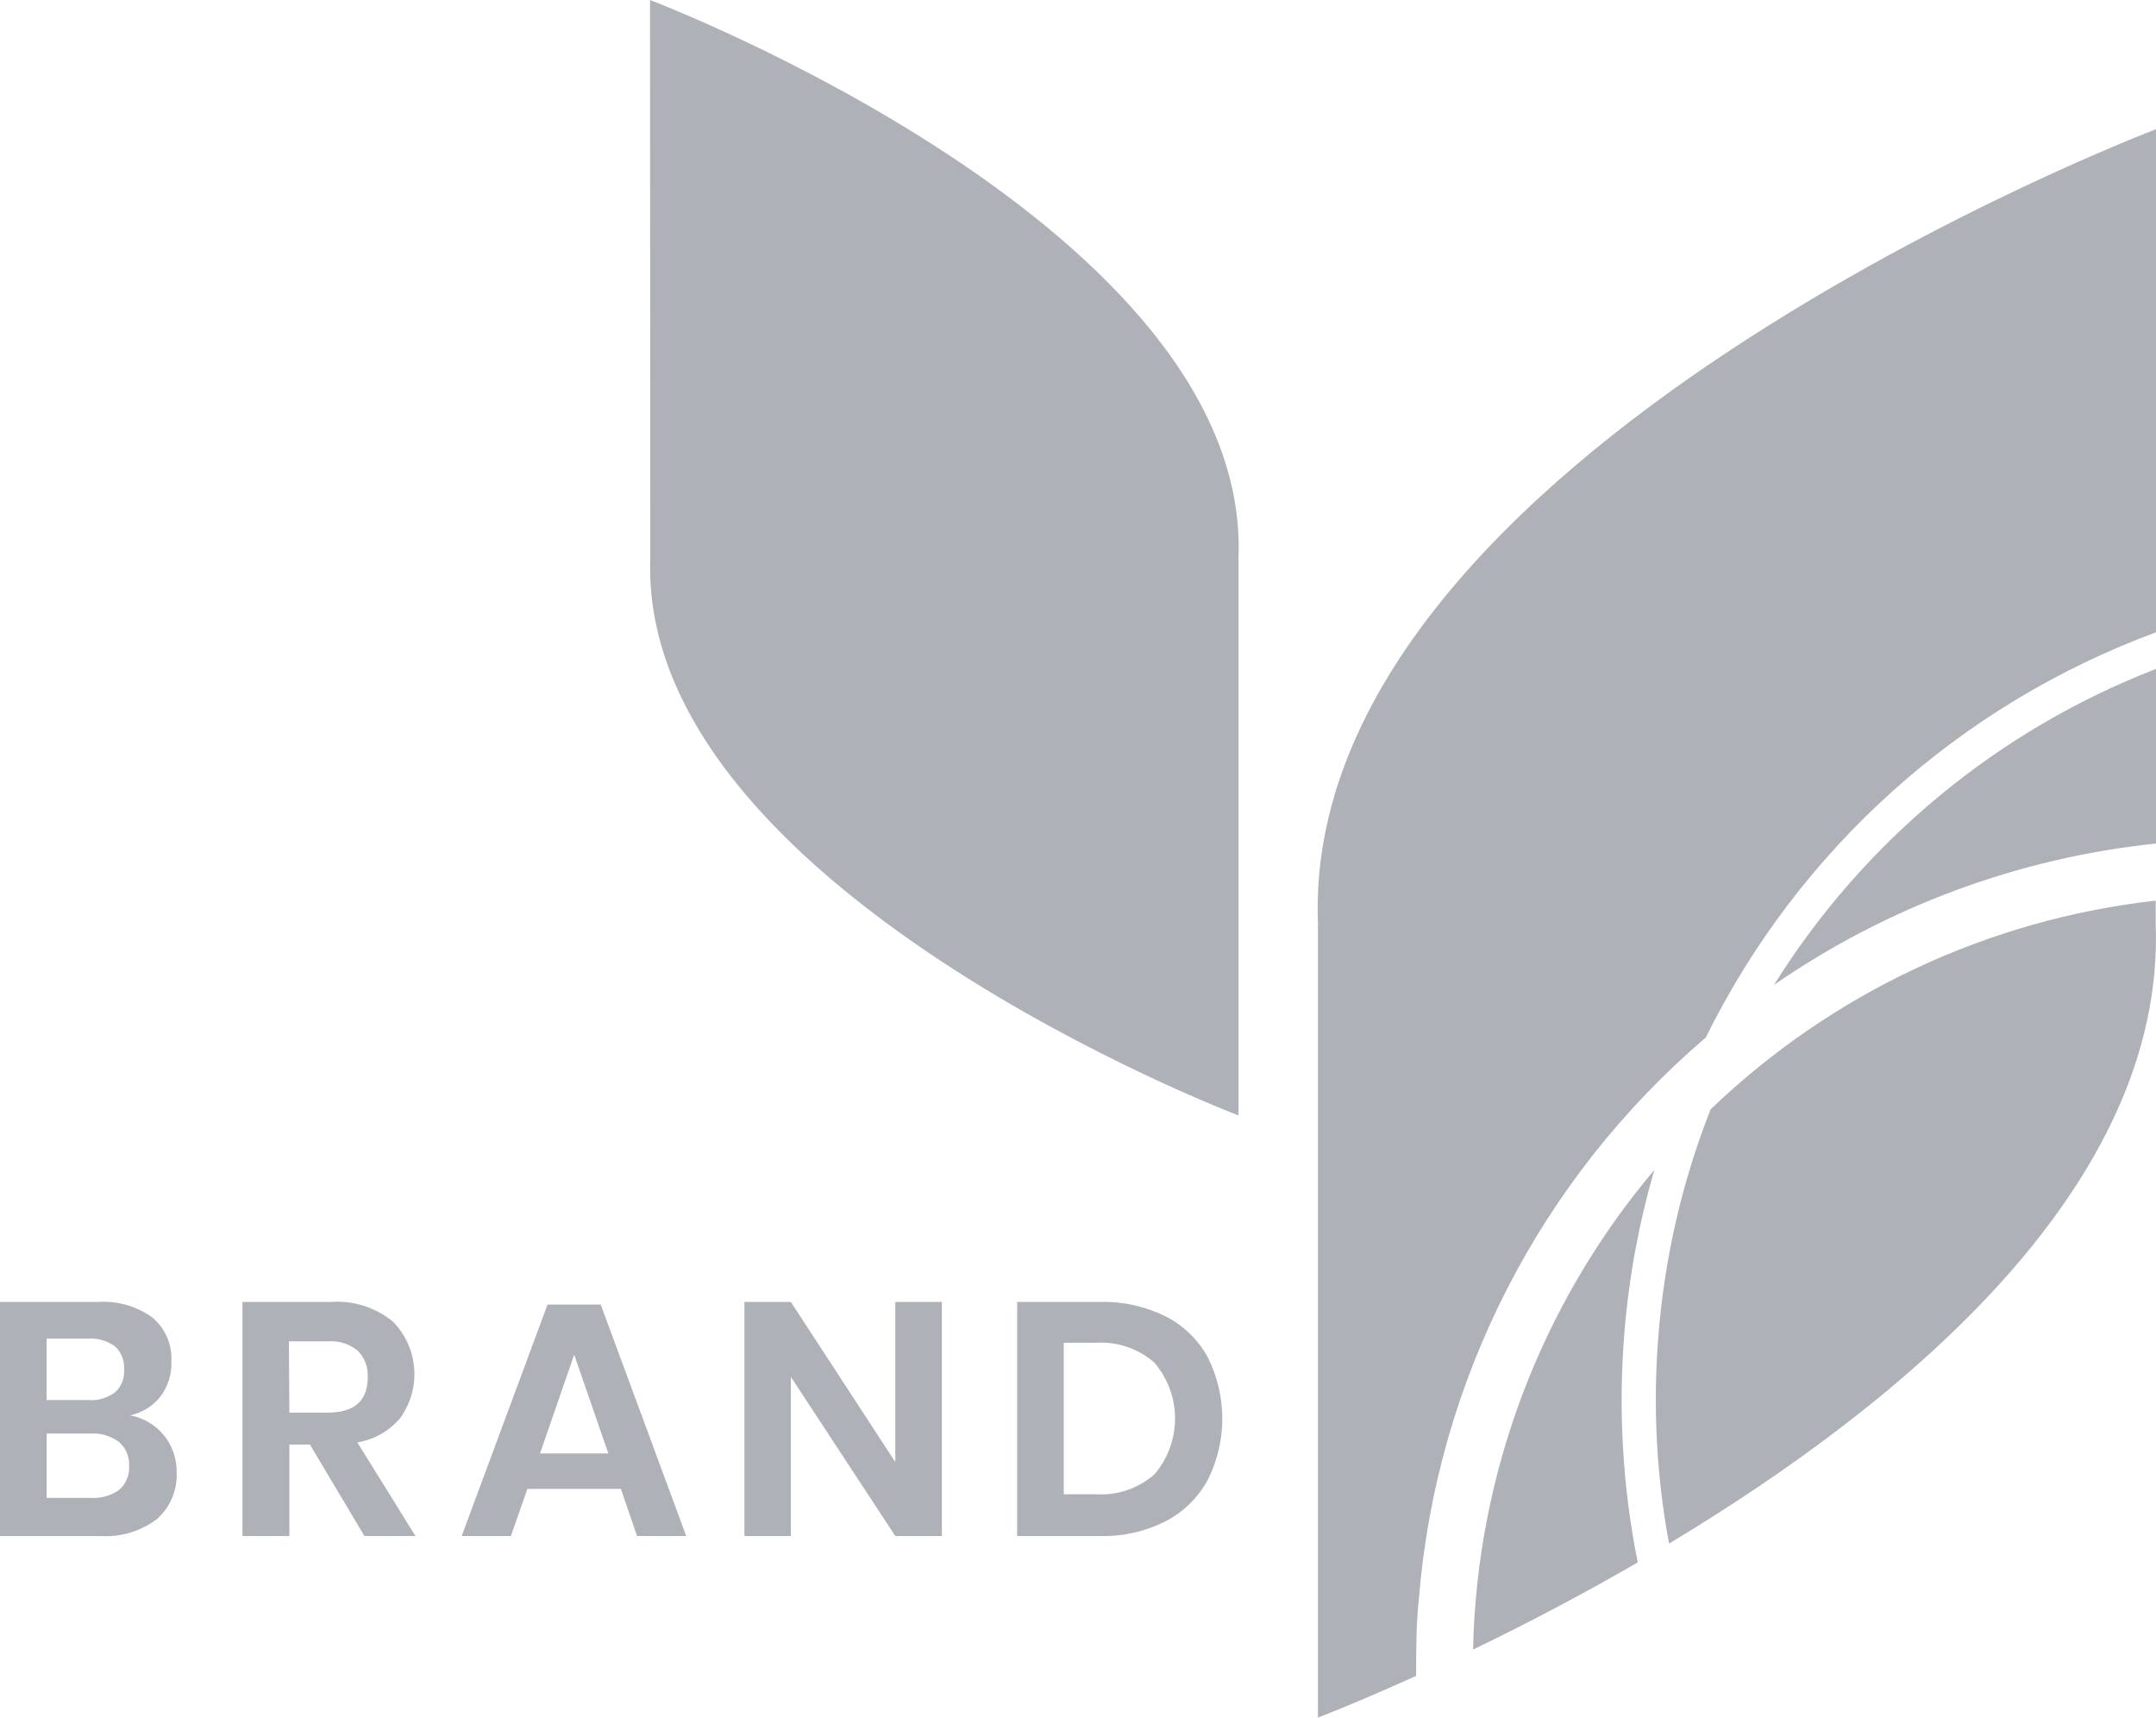
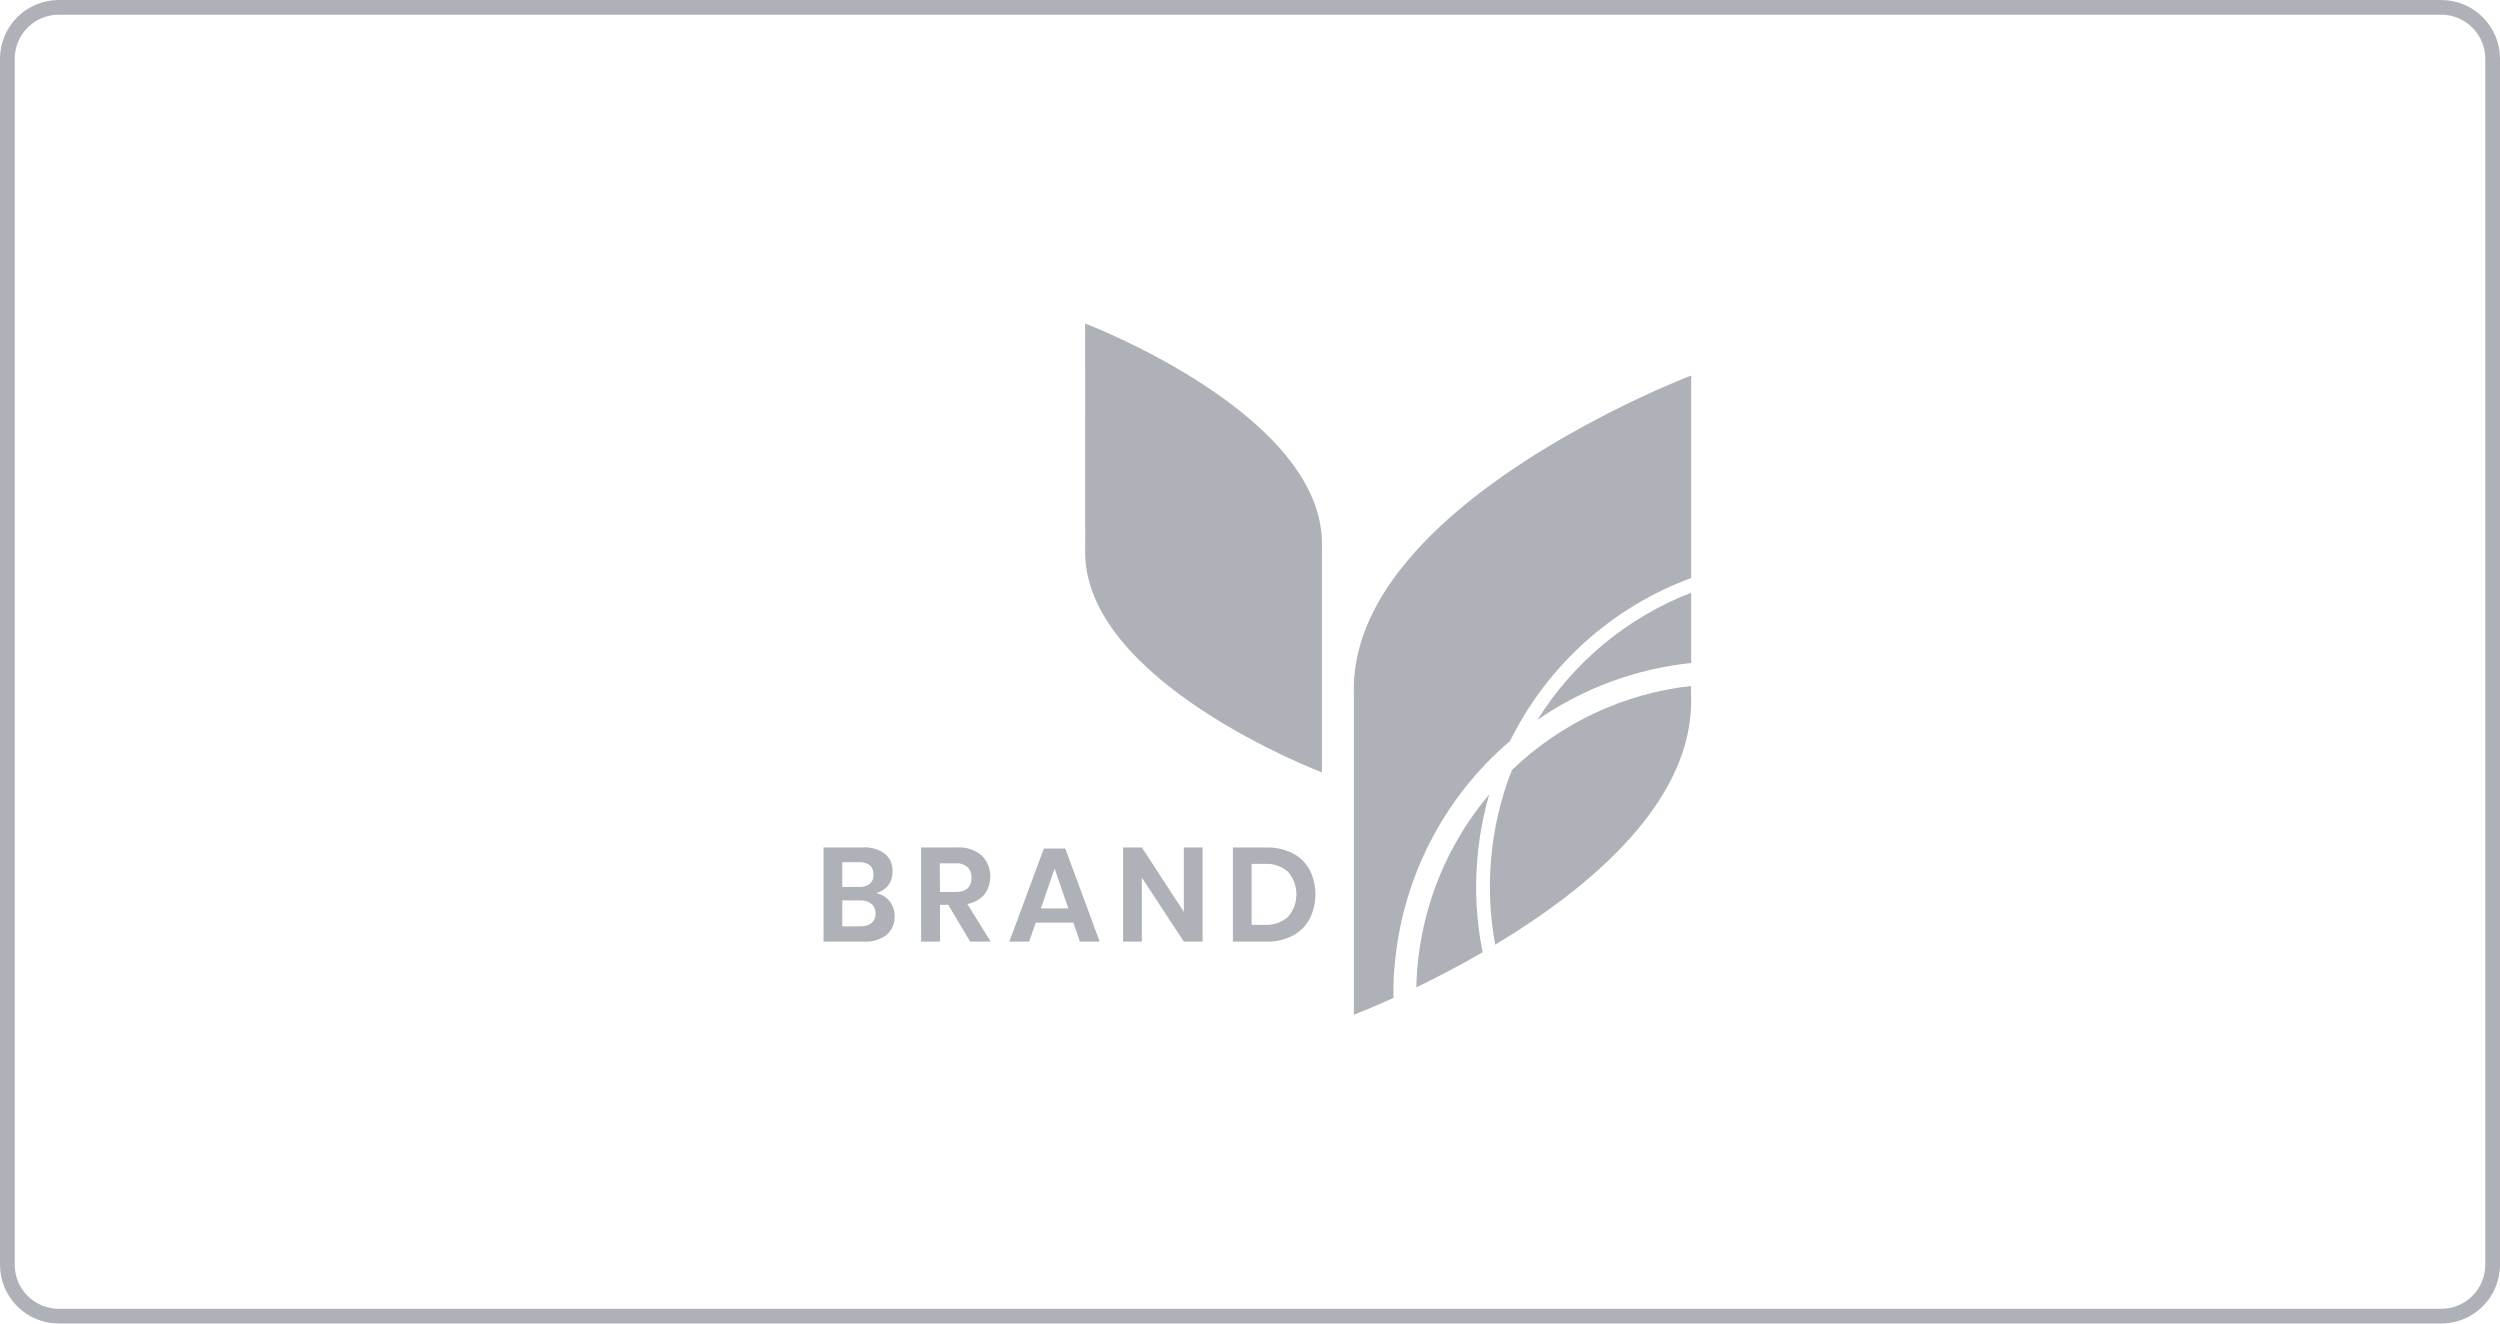
- <svg xmlns="http://www.w3.org/2000/svg" width="59" height="47" fill="none">
-   <path d="M4.488 39.278c.23.285.352.643.346 1.01a1.604 1.604 0 01-.536 1.277c-.447.339-1 .504-1.559.466H0v-6.405h2.683a2.284 2.284 0 011.487.426 1.464 1.464 0 01.52 1.198c.016.353-.095.7-.311.98-.209.254-.496.43-.817.5.363.067.692.26.926.548zm-3.213-.967H2.42c.261.02.52-.056.73-.213a.761.761 0 00.246-.626.788.788 0 00-.243-.625 1.106 1.106 0 00-.751-.216H1.275v1.68zm1.988 2.456a.796.796 0 00.271-.65.81.81 0 00-.277-.658 1.18 1.18 0 00-.78-.231H1.276v1.761h1.218c.274.016.546-.062.77-.222zM9.973 42.031L8.48 39.528h-.561v2.503H6.635v-6.405h2.43a2.39 2.39 0 011.693.545 2.047 2.047 0 01.18 2.65c-.3.345-.709.575-1.159.65l1.59 2.56H9.973zm-2.054-3.376h1.05c.73 0 1.094-.323 1.094-.97a.957.957 0 00-.268-.72 1.135 1.135 0 00-.826-.26H7.906l.013 1.95zM16.99 40.742h-2.558l-.452 1.29h-1.346l2.35-6.334h1.455l2.34 6.333h-1.346l-.442-1.289zm-.342-.97l-.935-2.703-.935 2.703h1.87zM25.776 42.031H24.5l-2.858-4.355v4.355h-1.271v-6.405h1.271l2.858 4.38v-4.38h1.275v6.405zM33.05 40.498a2.757 2.757 0 01-1.153 1.13c-.555.281-1.171.42-1.792.403h-2.27v-6.405h2.27a3.816 3.816 0 011.791.395c.488.246.89.636 1.154 1.117a3.736 3.736 0 010 3.36zm-1.459-.153a2.352 2.352 0 000-3.057 2.21 2.21 0 00-1.596-.545h-.885v4.146h.886a2.21 2.21 0 001.595-.544zM17.788 0S34.24 6.236 33.892 15.26v15.263s-16.44-6.24-16.096-15.263L17.788 0zM48.547 26.95A22.487 22.487 0 0159 23.082v-4.778a21.467 21.467 0 00-10.453 8.646z" fill="#AFB1B8" />
-   <path d="M46.68 28.389A22.382 22.382 0 0159 17.303V3.536s-23.43 8.883-22.934 21.733V47s1.044-.397 2.687-1.142c0-.695 0-1.395.074-2.1a22.606 22.606 0 017.854-15.369z" fill="#AFB1B8" />
-   <path d="M44.453 36.462c.123-1.507.397-2.998.82-4.45a21.04 21.04 0 00-4.962 13.126 68.028 68.028 0 004.506-2.384 22.573 22.573 0 01-.364-6.292zM45.384 36.54a21.58 21.58 0 00.29 5.698c6.401-3.846 13.594-9.788 13.317-16.968v-.626a20.972 20.972 0 00-12.18 5.713 21.492 21.492 0 00-1.427 6.183z" fill="#AFB1B8" />
+ <svg xmlns="http://www.w3.org/2000/svg" width="170" height="90" viewBox="0 0 170 90" fill="none">
+   <rect x="0.5" y="0.5" width="169" height="89" rx="3.5" stroke="#AFB1B8" />
+   <path d="M60.488 61.278C60.718 61.563 60.84 61.921 60.834 62.288C60.845 62.528 60.803 62.767 60.71 62.988C60.618 63.209 60.477 63.406 60.297 63.565C59.851 63.904 59.298 64.069 58.739 64.031H56V57.626H58.683C59.213 57.591 59.738 57.741 60.17 58.052C60.343 58.197 60.48 58.382 60.571 58.59C60.661 58.797 60.702 59.024 60.69 59.25C60.706 59.603 60.595 59.951 60.379 60.23C60.17 60.484 59.883 60.66 59.562 60.73C59.925 60.797 60.254 60.991 60.488 61.278ZM57.275 60.311H58.422C58.682 60.33 58.941 60.255 59.151 60.098C59.237 60.02 59.304 59.923 59.346 59.814C59.389 59.706 59.406 59.589 59.397 59.472C59.405 59.356 59.387 59.24 59.345 59.132C59.303 59.024 59.238 58.926 59.154 58.847C58.938 58.686 58.671 58.609 58.403 58.631H57.275V60.311ZM59.263 62.767C59.355 62.687 59.427 62.587 59.474 62.474C59.521 62.361 59.542 62.239 59.534 62.116C59.541 61.993 59.52 61.869 59.472 61.755C59.423 61.641 59.35 61.54 59.257 61.459C59.032 61.292 58.756 61.21 58.478 61.228H57.275V62.989H58.493C58.767 63.005 59.039 62.927 59.263 62.767Z" fill="#AFB1B8" />
+   <path d="M65.973 64.031L64.48 61.528H63.919V64.031H62.635V57.626H65.066C65.678 57.583 66.284 57.778 66.758 58.171C67.098 58.518 67.303 58.976 67.336 59.462C67.369 59.948 67.228 60.43 66.939 60.821C66.639 61.166 66.229 61.396 65.779 61.472L67.369 64.031H65.973ZM63.919 60.655H64.969C65.698 60.655 66.063 60.332 66.063 59.685C66.07 59.553 66.05 59.421 66.004 59.297C65.958 59.173 65.887 59.06 65.795 58.965C65.564 58.773 65.268 58.68 64.969 58.706H63.906L63.919 60.655Z" fill="#AFB1B8" />
+   <path d="M72.991 62.742H70.432L69.98 64.031H68.634L70.984 57.698H72.439L74.779 64.031H73.433L72.991 62.742ZM72.648 61.772L71.713 59.069L70.778 61.772H72.648Z" fill="#AFB1B8" />
+   <path d="M81.776 64.031H80.501L77.644 59.676V64.031H76.372V57.626H77.644L80.501 62.007V57.626H81.776V64.031Z" fill="#AFB1B8" />
+   <path d="M89.05 62.498C88.786 62.982 88.385 63.375 87.897 63.628C87.342 63.909 86.726 64.048 86.105 64.031H83.836V57.626H86.105C86.725 57.61 87.34 57.745 87.897 58.021C88.384 58.267 88.786 58.657 89.05 59.138C89.312 59.658 89.449 60.234 89.449 60.818C89.449 61.402 89.312 61.977 89.05 62.498ZM87.591 62.345C87.955 61.919 88.155 61.377 88.155 60.816C88.155 60.255 87.955 59.713 87.591 59.288C87.151 58.902 86.578 58.707 85.996 58.743H85.11V62.889H85.996C86.578 62.926 87.151 62.73 87.591 62.345Z" fill="#AFB1B8" />
+   <path d="M73.788 22C73.788 22 90.24 28.236 89.891 37.26V52.523C89.891 52.523 73.452 46.284 73.795 37.26L73.788 22Z" fill="#AFB1B8" />
+   <path d="M104.548 48.95C107.655 46.803 111.248 45.473 115 45.082V40.304C110.677 41.977 107.01 45.01 104.548 48.95Z" fill="#AFB1B8" />
+   <path d="M102.681 50.389C105.224 45.248 109.633 41.281 115 39.303V25.536C115 25.536 91.571 34.419 92.066 47.27V69C92.066 69 93.11 68.603 94.753 67.858C94.753 67.163 94.753 66.463 94.827 65.758C95.312 59.793 98.137 54.264 102.681 50.389Z" fill="#AFB1B8" />
+   <path d="M100.453 58.462C100.576 56.955 100.85 55.464 101.272 54.012C98.443 57.359 96.73 61.512 96.373 65.887C96.339 66.3 96.32 66.713 96.311 67.138C97.642 66.497 99.19 65.696 100.817 64.754C100.402 62.684 100.279 60.566 100.453 58.462Z" fill="#AFB1B8" />
+   <path d="M101.384 58.54C101.228 60.444 101.326 62.36 101.674 64.238C108.075 60.392 115.268 54.45 114.991 47.27V46.644C110.417 47.157 106.139 49.165 102.812 52.357C102.033 54.336 101.552 56.419 101.384 58.54Z" fill="#AFB1B8" />
</svg>
